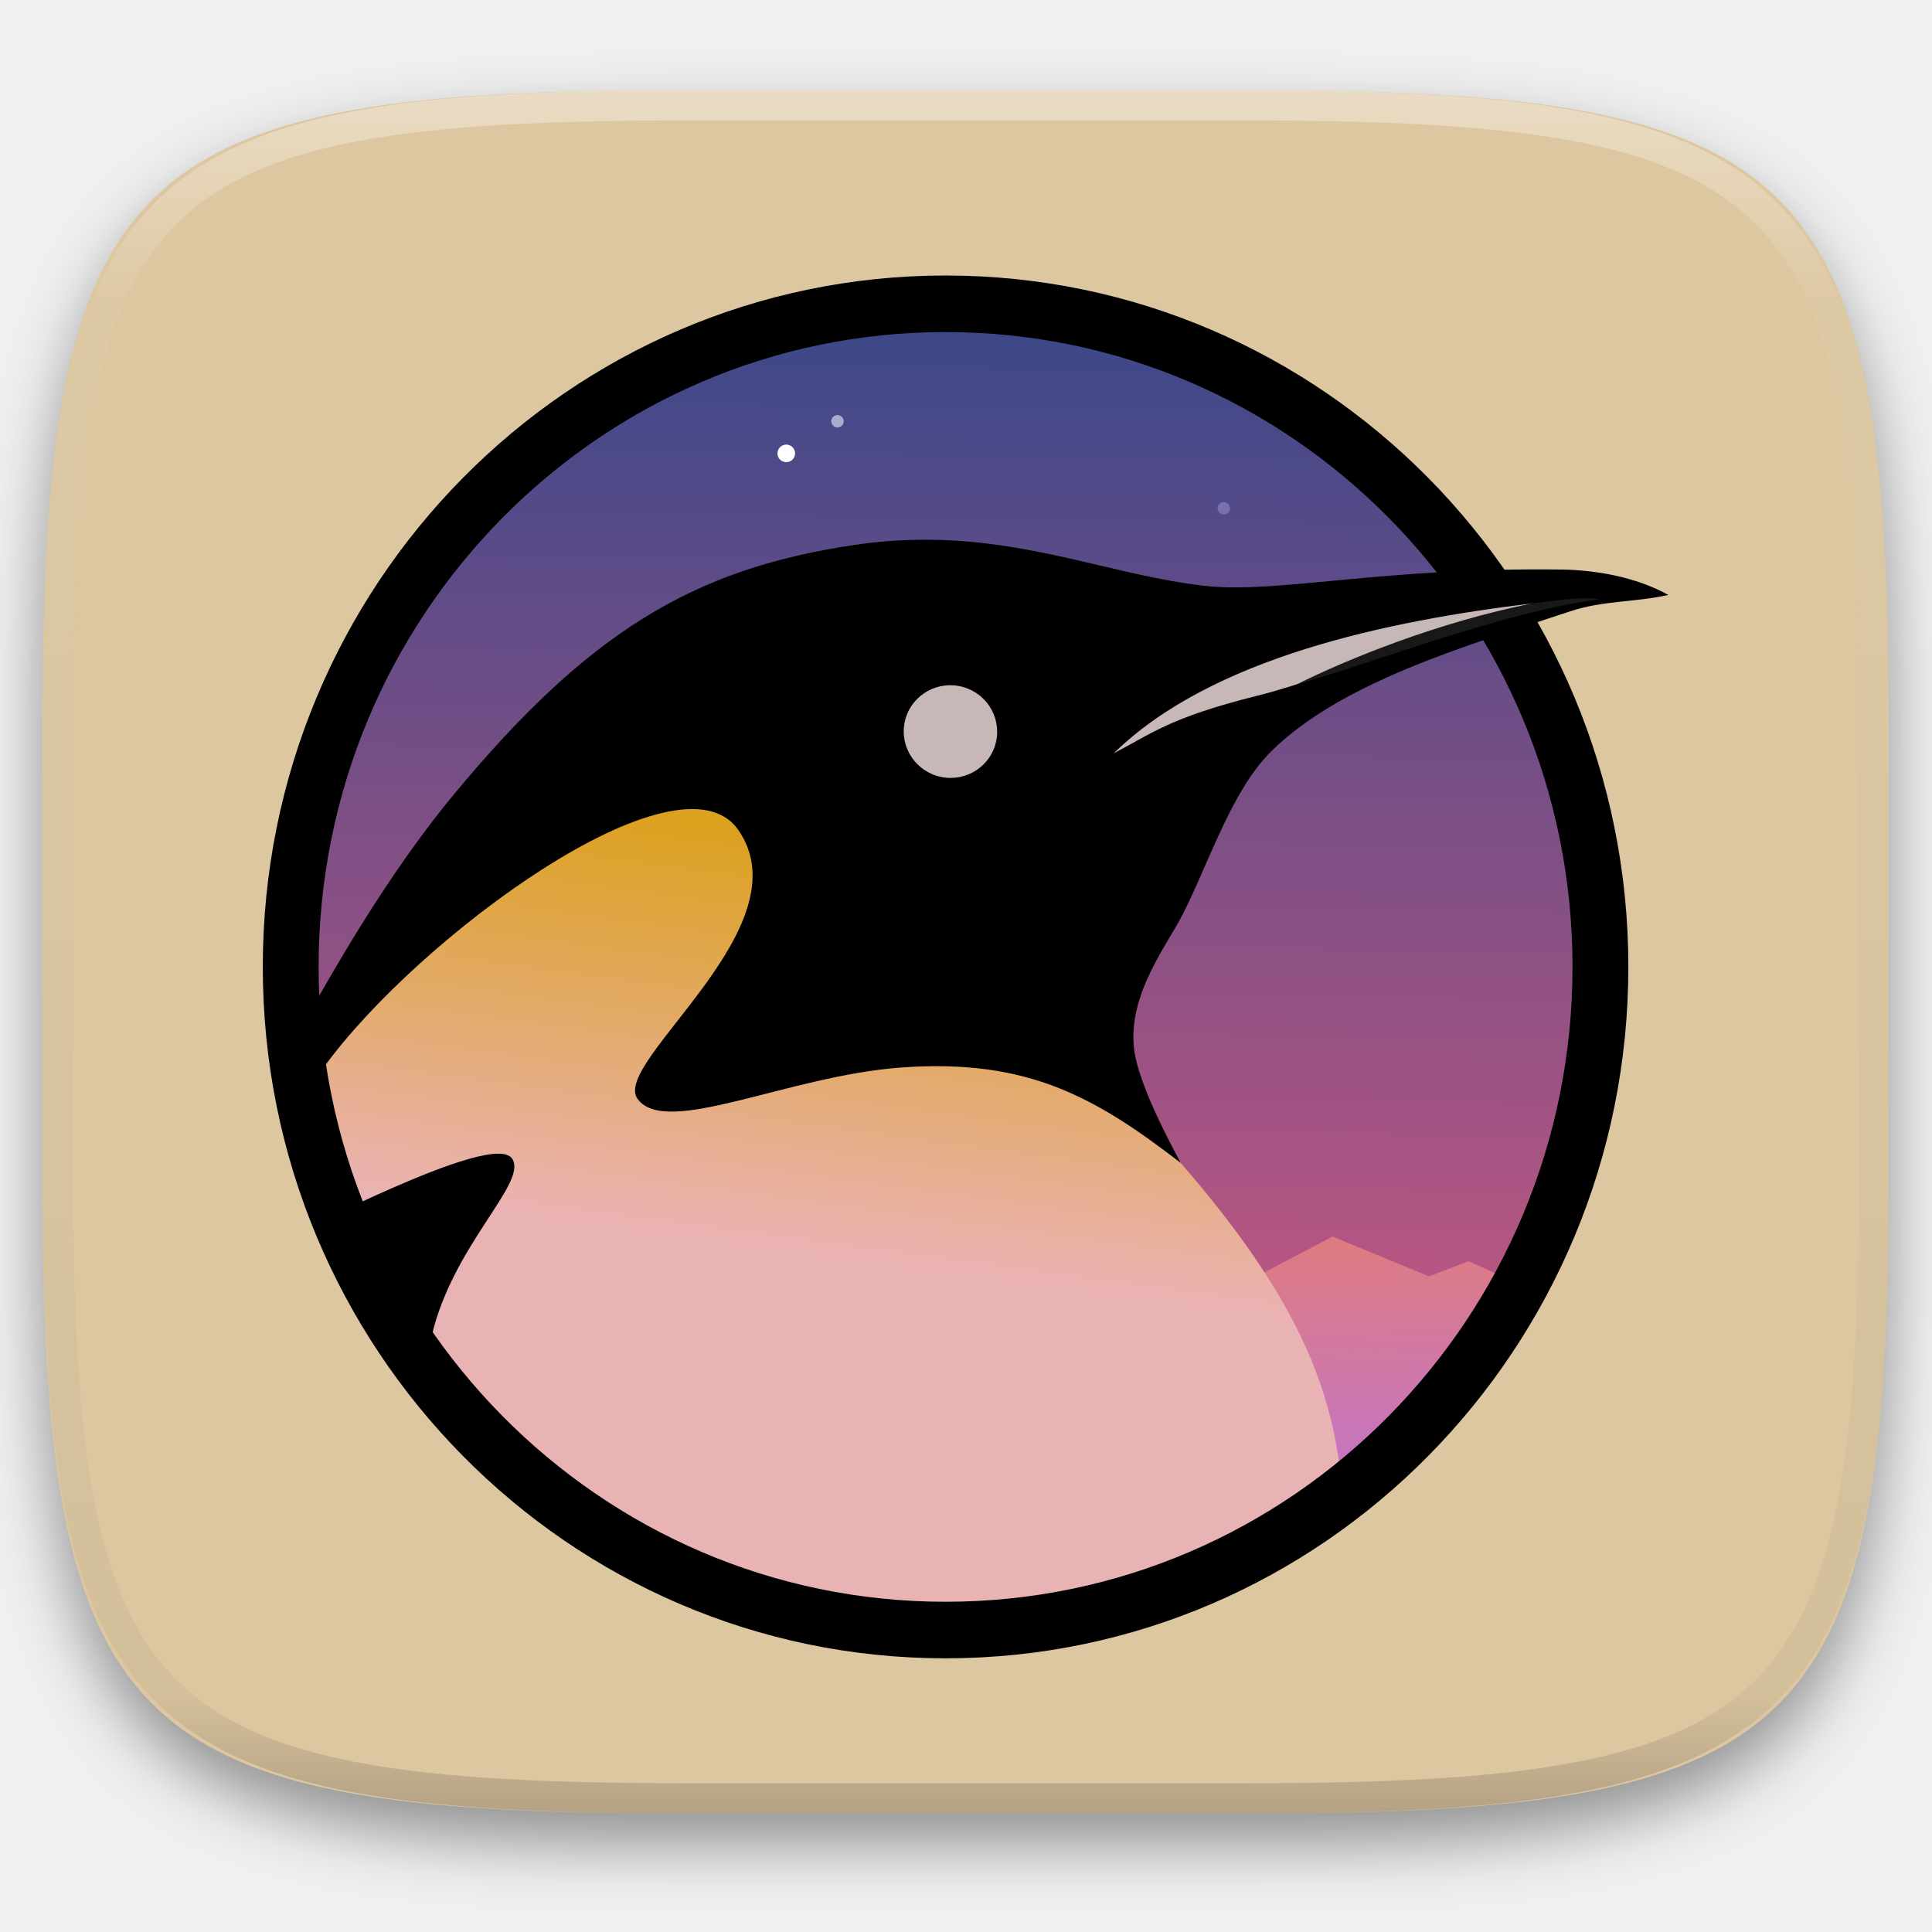
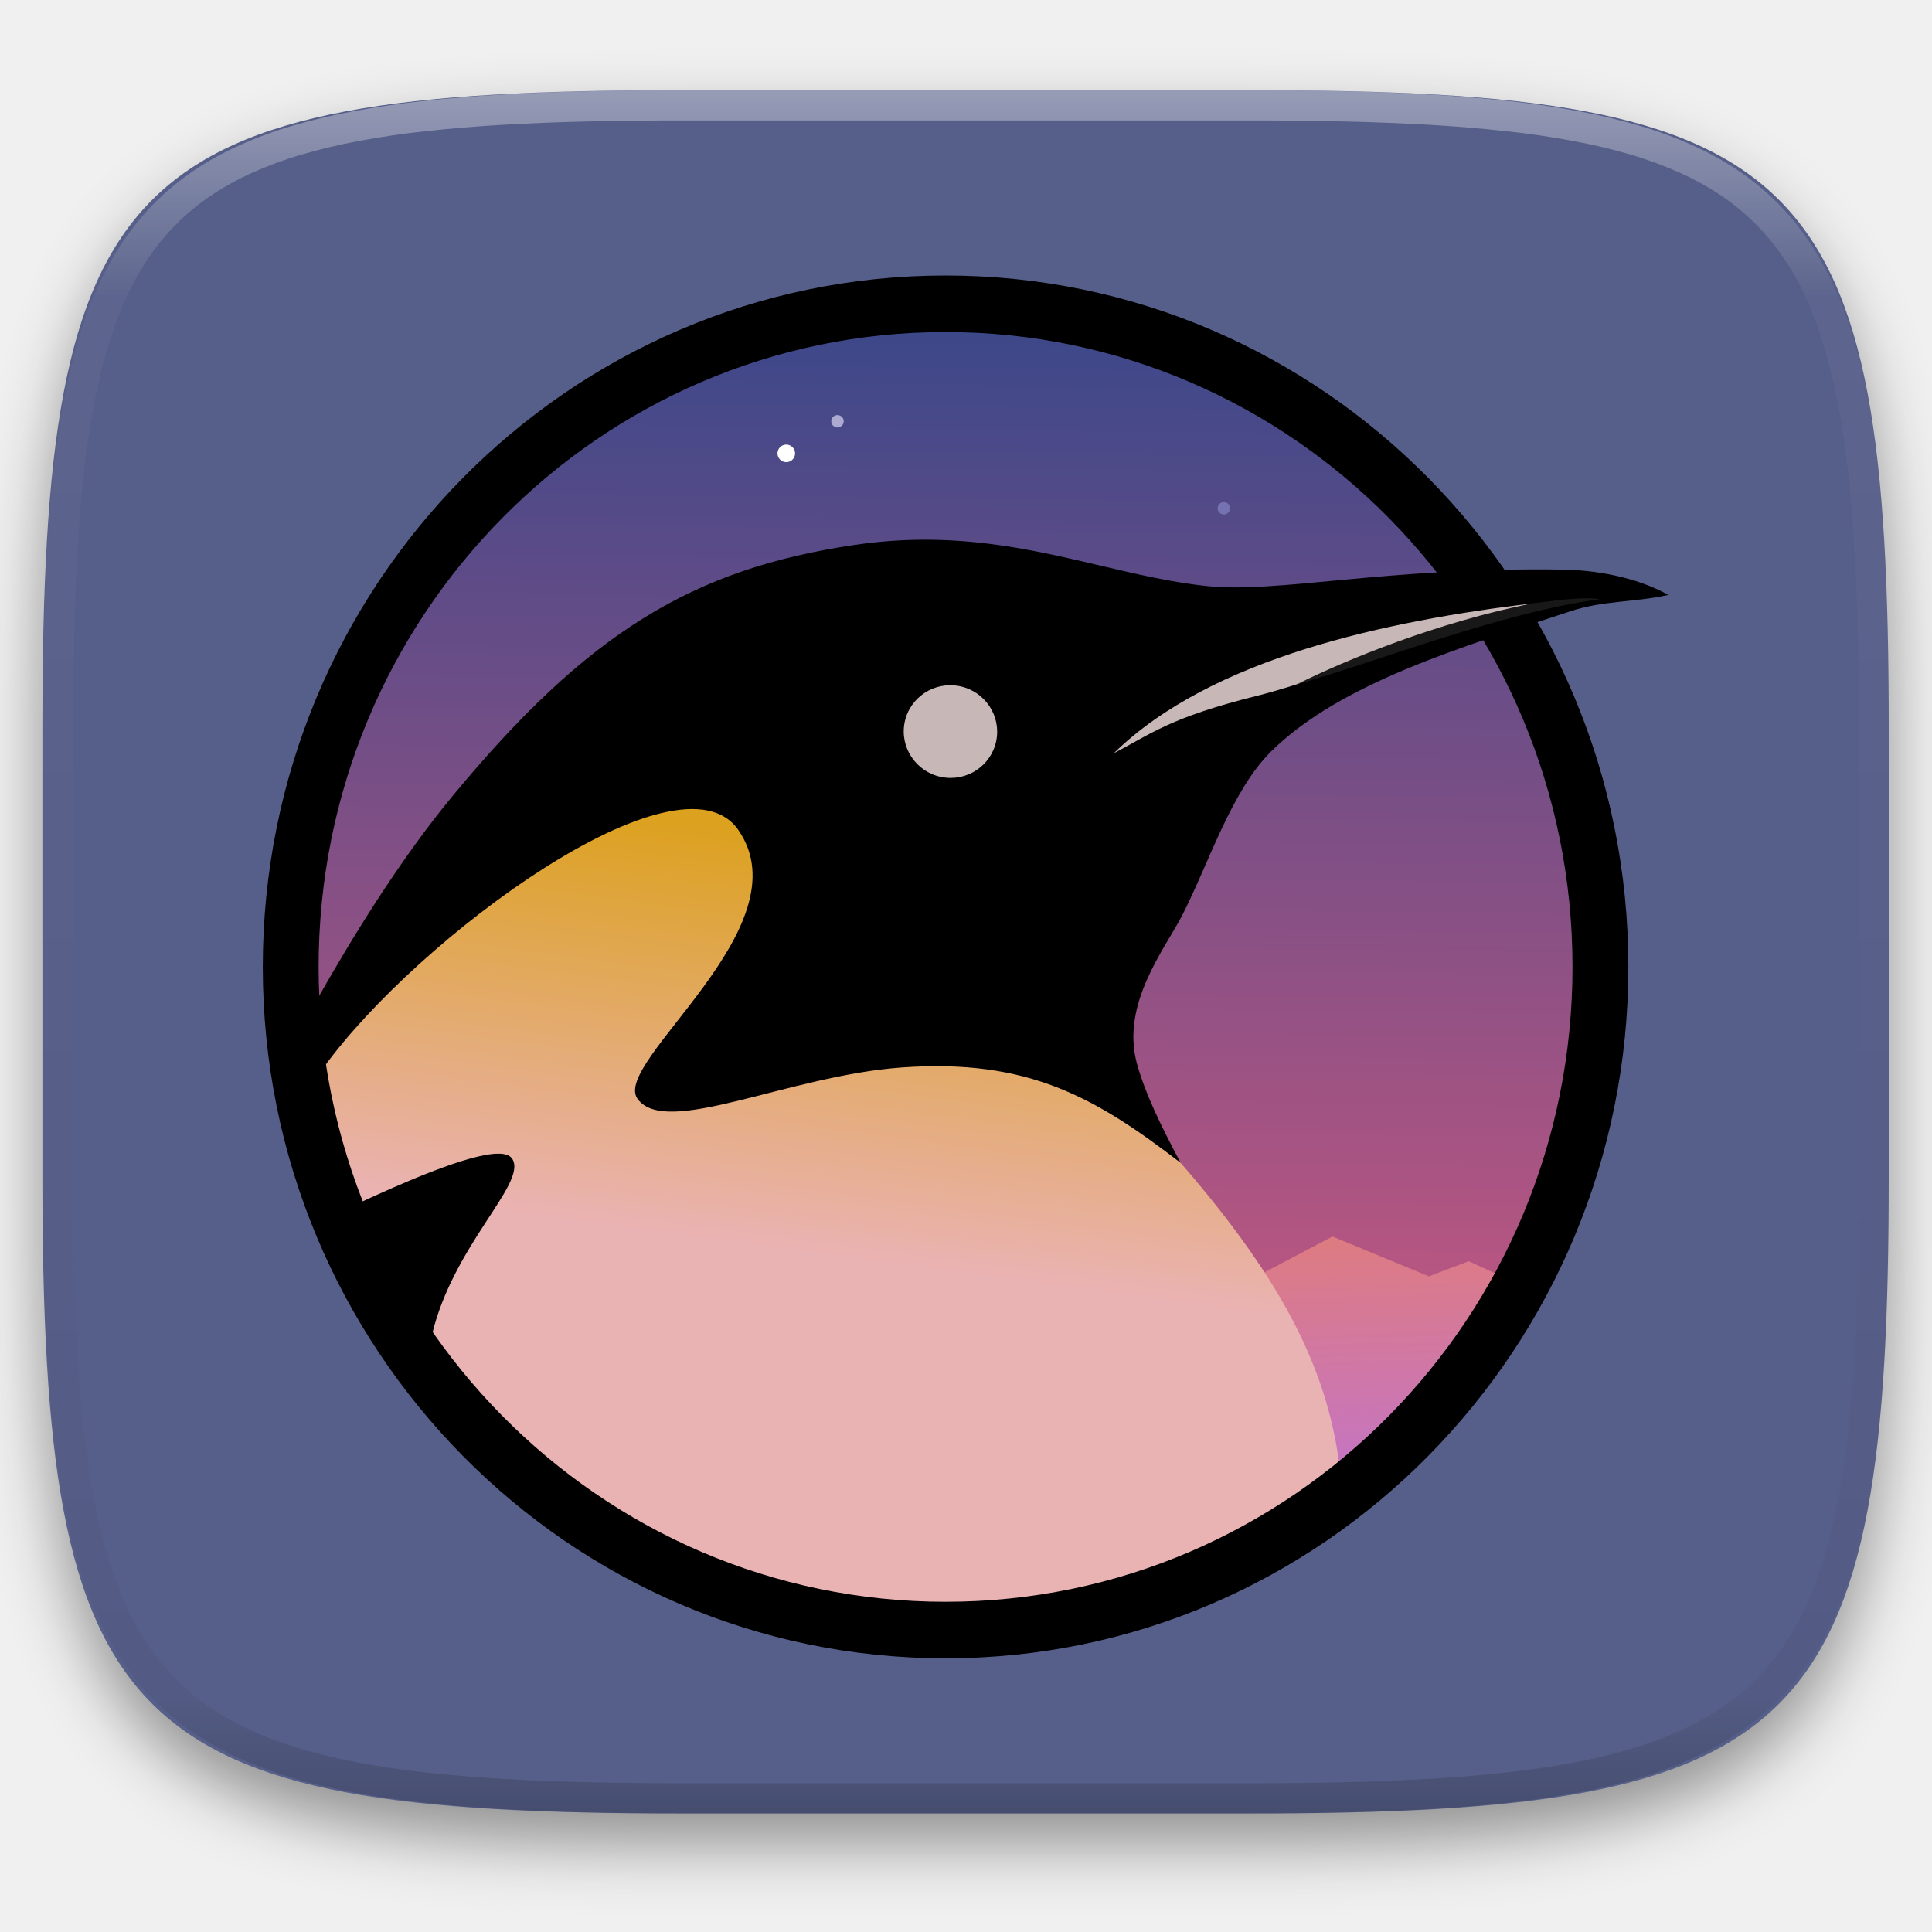
<svg xmlns="http://www.w3.org/2000/svg" xmlns:xlink="http://www.w3.org/1999/xlink" style="isolation:isolate" width="256" height="256" viewBox="0 0 256 256" version="1.1" id="svg44">
  <defs id="defs13">
    <filter id="rxmzpKZhS1Rg1bUBpXZWxPjgMjI9gn7l" width="1.084" height="1.108" x="-0.042" y="-0.045" color-interpolation-filters="sRGB" filterUnits="objectBoundingBox">
      <feGaussianBlur in="SourceGraphic" stdDeviation="4.294" id="feGaussianBlur2" />
      <feOffset dx="0" dy="4" result="pf_100_offsetBlur" id="feOffset4" />
      <feFlood flood-opacity=".4" id="feFlood6" />
      <feComposite in2="pf_100_offsetBlur" operator="in" result="pf_100_dropShadow" id="feComposite8" />
      <feBlend in="SourceGraphic" in2="pf_100_dropShadow" mode="normal" id="feBlend10" />
    </filter>
    <linearGradient xlink:href="#linearGradient4166" id="linearGradient4172" x1="1037.012" y1="589.114" x2="1043.105" y2="108.176" gradientUnits="userSpaceOnUse" gradientTransform="matrix(0.3235485,0,0,0.3235485,-174.6547,-11.20505)" />
    <linearGradient id="linearGradient4166">
      <stop style="stop-color:#c35781;stop-opacity:1" offset="0" id="stop4168" />
      <stop style="stop-color:#25458b;stop-opacity:1" offset="1" id="stop4170" />
    </linearGradient>
    <linearGradient xlink:href="#linearGradient4205" id="linearGradient4211" x1="1090.602" y1="651.764" x2="1082.986" y2="414.908" gradientUnits="userSpaceOnUse" gradientTransform="matrix(0.3235485,0,0,0.3235485,-174.6547,-11.20505)" />
    <linearGradient id="linearGradient4205">
      <stop style="stop-color:#bf73d3;stop-opacity:1" offset="0" id="stop4207" />
      <stop style="stop-color:#ff8428;stop-opacity:1" offset="1" id="stop4209" />
    </linearGradient>
    <linearGradient xlink:href="#linearGradient4160" id="linearGradient4167" x1="843.579" y1="376.568" x2="821.905" y2="536.675" gradientUnits="userSpaceOnUse" gradientTransform="matrix(0.3235485,0,0,0.3235485,-174.6547,-11.20505)" />
    <linearGradient id="linearGradient4160">
      <stop style="stop-color:#dca11f;stop-opacity:1" offset="0" id="stop4162" />
      <stop style="stop-color:#eab3b3;stop-opacity:1" offset="1" id="stop4164" />
    </linearGradient>
-   </defs>
-   <g filter="url(#rxmzpKZhS1Rg1bUBpXZWxPjgMjI9gn7l)" id="g22" style="fill:#ddc7a1;fill-opacity:1">
    <linearGradient id="_lgradient_133" x1=".567" x2=".567" y1="1.071" y2="-.742" gradientTransform="matrix(244.648,0,0,228.338,5.619,11.952)" gradientUnits="userSpaceOnUse">
      <stop offset="0%" style="stop-color:#333333" id="stop15" />
      <stop offset="100%" style="stop-color:#4d4d4d" id="stop17" />
    </linearGradient>
-     <path fill="url(#_lgradient_133)" d="M 165.628 11.952 C 239.684 11.952 250.267 22.509 250.267 96.495 L 250.267 155.746 C 250.267 229.733 239.684 240.29 165.628 240.29 L 90.259 240.29 C 16.203 240.29 5.619 229.733 5.619 155.746 L 5.619 96.495 C 5.619 22.509 16.203 11.952 90.259 11.952 L 165.628 11.952 Z" id="path20" style="fill:#ddc7a1;fill-opacity:1" />
-   </g>
+   </defs>
+   <path fill="url(#_lgradient_133)" d="m 165.628,11.952 c 74.056,0 84.639,10.557 84.639,84.543 v 59.251 c 0,73.987 -10.583,84.544 -84.639,84.544 H 90.259 c -74.056,0 -84.64,-10.557 -84.64,-84.544 V 96.495 c 0,-73.986 10.584,-84.543 84.64,-84.543 z" id="path20" style="fill:#565f89;fill-opacity:1;filter:url(#rxmzpKZhS1Rg1bUBpXZWxPjgMjI9gn7l)" />
  <linearGradient id="_lgradient_134" x1=".516" x2=".52" y1="1.651" y2="-.013" gradientTransform="matrix(145,0,0,145,55.5,55.5)" gradientUnits="userSpaceOnUse">
    <stop offset="0%" style="stop-color:#0575e6" id="stop24" />
    <stop offset="100%" style="stop-color:#00f260" id="stop26" />
  </linearGradient>
  <g opacity=".4" id="g42">
    <linearGradient id="_lgradient_135" x1=".517" x2=".517" y1="0" y2="1" gradientTransform="matrix(244.65,0,0,228.34,5.68,11.95)" gradientUnits="userSpaceOnUse">
      <stop offset="0%" style="stop-color:#ffffff" id="stop31" />
      <stop offset="12.5%" stop-opacity=".098" style="stop-color:#ffffff" id="stop33" />
      <stop offset="92.5%" stop-opacity=".098" style="stop-color:#000000" id="stop35" />
      <stop offset="100%" stop-opacity=".498" style="stop-color:#000000" id="stop37" />
    </linearGradient>
    <path fill="url(#_lgradient_135)" fill-rule="evenodd" d="M 165.068 11.951 C 169.396 11.941 173.724 11.991 178.052 12.089 C 181.927 12.167 185.803 12.315 189.678 12.541 C 193.131 12.737 196.583 13.022 200.026 13.395 C 203.085 13.73 206.144 14.181 209.174 14.741 C 211.889 15.243 214.574 15.881 217.22 16.657 C 219.62 17.355 221.971 18.219 224.243 19.241 C 226.358 20.184 228.384 21.304 230.302 22.591 C 232.142 23.829 233.863 25.244 235.437 26.806 C 237.001 28.378 238.417 30.088 239.656 31.925 C 240.945 33.841 242.066 35.865 243.02 37.967 C 244.043 40.247 244.909 42.585 245.617 44.972 C 246.394 47.615 247.034 50.297 247.535 53.009 C 248.096 56.035 248.548 59.081 248.883 62.136 C 249.257 65.575 249.542 69.014 249.739 72.462 C 249.965 76.323 250.112 80.194 250.201 84.055 C 250.289 88.378 250.339 92.701 250.329 97.014 L 250.329 155.226 C 250.339 159.549 250.289 163.862 250.201 168.185 C 250.112 172.056 249.965 175.917 249.739 179.778 C 249.542 183.226 249.257 186.675 248.883 190.104 C 248.548 193.159 248.096 196.215 247.535 199.241 C 247.034 201.943 246.394 204.625 245.617 207.268 C 244.909 209.655 244.043 212.003 243.02 214.273 C 242.066 216.385 240.945 218.399 239.656 220.315 C 238.417 222.152 237.001 223.872 235.437 225.434 C 233.863 226.996 232.142 228.411 230.302 229.649 C 228.384 230.936 226.358 232.056 224.243 232.999 C 221.971 234.021 219.62 234.885 217.22 235.593 C 214.574 236.369 211.889 237.007 209.174 237.499 C 206.144 238.068 203.085 238.51 200.026 238.845 C 196.583 239.218 193.131 239.503 189.678 239.699 C 185.803 239.925 181.927 240.073 178.052 240.161 C 173.724 240.249 169.396 240.299 165.068 240.289 L 90.942 240.289 C 86.614 240.299 82.286 240.249 77.958 240.161 C 74.083 240.073 70.207 239.925 66.332 239.699 C 62.879 239.503 59.427 239.218 55.984 238.845 C 52.925 238.51 49.866 238.068 46.836 237.499 C 44.121 237.007 41.436 236.369 38.79 235.593 C 36.39 234.885 34.039 234.021 31.767 232.999 C 29.652 232.056 27.626 230.936 25.708 229.649 C 23.868 228.411 22.147 226.996 20.573 225.434 C 19.009 223.872 17.593 222.152 16.354 220.315 C 15.065 218.399 13.944 216.385 12.99 214.273 C 11.967 212.003 11.101 209.655 10.393 207.268 C 9.616 204.625 8.976 201.943 8.475 199.241 C 7.914 196.215 7.462 193.159 7.127 190.104 C 6.753 186.675 6.468 183.226 6.271 179.778 C 6.045 175.917 5.898 172.056 5.809 168.185 C 5.721 163.862 5.671 159.549 5.681 155.226 L 5.681 97.014 C 5.671 92.701 5.721 88.378 5.809 84.055 C 5.898 80.194 6.045 76.323 6.271 72.462 C 6.468 69.014 6.753 65.575 7.127 62.136 C 7.462 59.081 7.914 56.035 8.475 53.009 C 8.976 50.297 9.616 47.615 10.393 44.972 C 11.101 42.585 11.967 40.247 12.99 37.967 C 13.944 35.865 15.065 33.841 16.354 31.925 C 17.593 30.088 19.009 28.378 20.573 26.806 C 22.147 25.244 23.868 23.829 25.708 22.591 C 27.626 21.304 29.652 20.184 31.767 19.241 C 34.039 18.219 36.39 17.355 38.79 16.657 C 41.436 15.881 44.121 15.243 46.836 14.741 C 49.866 14.181 52.925 13.73 55.984 13.395 C 59.427 13.022 62.879 12.737 66.332 12.541 C 70.207 12.315 74.083 12.167 77.958 12.089 C 82.286 11.991 86.614 11.941 90.942 11.951 L 165.068 11.951 Z M 165.078 15.96 C 169.376 15.95 173.675 15.999 177.973 16.087 C 181.8 16.176 185.626 16.323 189.452 16.539 C 192.836 16.736 196.219 17.011 199.583 17.384 C 202.554 17.699 205.515 18.131 208.446 18.681 C 211.023 19.153 213.58 19.762 216.099 20.499 C 218.322 21.147 220.495 21.953 222.6 22.896 C 224.509 23.751 226.338 24.763 228.069 25.922 C 229.692 27.013 231.207 28.26 232.594 29.646 C 233.981 31.031 235.23 32.544 236.332 34.165 C 237.492 35.894 238.506 37.712 239.361 39.608 C 240.306 41.72 241.112 43.892 241.761 46.102 C 242.509 48.617 243.109 51.162 243.591 53.736 C 244.132 56.664 244.565 59.611 244.889 62.578 C 245.263 65.938 245.539 69.308 245.735 72.688 C 245.952 76.51 246.109 80.322 246.188 84.144 C 246.276 88.437 246.325 92.721 246.325 97.014 C 246.325 97.014 246.325 97.014 246.325 97.014 L 246.325 155.226 C 246.325 155.226 246.325 155.226 246.325 155.226 C 246.325 159.519 246.276 163.803 246.188 168.096 C 246.109 171.918 245.952 175.74 245.735 179.552 C 245.539 182.932 245.263 186.302 244.889 189.672 C 244.565 192.629 244.132 195.576 243.591 198.504 C 243.109 201.078 242.509 203.623 241.761 206.138 C 241.112 208.358 240.306 210.52 239.361 212.632 C 238.506 214.528 237.492 216.356 236.332 218.075 C 235.23 219.706 233.981 221.219 232.594 222.604 C 231.207 223.98 229.692 225.227 228.069 226.318 C 226.338 227.477 224.509 228.489 222.6 229.344 C 220.495 230.297 218.322 231.093 216.099 231.741 C 213.58 232.478 211.023 233.087 208.446 233.559 C 205.515 234.109 202.554 234.541 199.583 234.865 C 196.219 235.229 192.836 235.514 189.452 235.701 C 185.626 235.917 181.8 236.074 177.973 236.153 C 173.675 236.251 169.376 236.29 165.078 236.29 C 165.078 236.29 165.078 236.29 165.068 236.29 L 90.942 236.29 C 90.932 236.29 90.932 236.29 90.932 236.29 C 86.634 236.29 82.335 236.251 78.037 236.153 C 74.21 236.074 70.384 235.917 66.558 235.701 C 63.174 235.514 59.791 235.229 56.427 234.865 C 53.456 234.541 50.495 234.109 47.564 233.559 C 44.987 233.087 42.43 232.478 39.911 231.741 C 37.688 231.093 35.515 230.297 33.41 229.344 C 31.501 228.489 29.672 227.477 27.941 226.318 C 26.318 225.227 24.803 223.98 23.416 222.604 C 22.029 221.219 20.78 219.706 19.678 218.075 C 18.518 216.356 17.504 214.528 16.649 212.632 C 15.704 210.52 14.898 208.358 14.249 206.138 C 13.501 203.623 12.901 201.078 12.419 198.504 C 11.878 195.576 11.445 192.629 11.121 189.672 C 10.747 186.302 10.472 182.932 10.275 179.552 C 10.058 175.74 9.901 171.918 9.822 168.096 C 9.734 163.803 9.685 159.519 9.685 155.226 C 9.685 155.226 9.685 155.226 9.685 155.226 L 9.685 97.014 C 9.685 97.014 9.685 97.014 9.685 97.014 C 9.685 92.721 9.734 88.437 9.822 84.144 C 9.901 80.322 10.058 76.51 10.275 72.688 C 10.472 69.308 10.747 65.938 11.121 62.578 C 11.445 59.611 11.878 56.664 12.419 53.736 C 12.901 51.162 13.501 48.617 14.249 46.102 C 14.898 43.892 15.704 41.72 16.649 39.608 C 17.504 37.712 18.518 35.894 19.678 34.165 C 20.78 32.544 22.029 31.031 23.416 29.646 C 24.803 28.26 26.318 27.013 27.941 25.922 C 29.672 24.763 31.501 23.751 33.41 22.896 C 35.515 21.953 37.688 21.147 39.911 20.499 C 42.43 19.762 44.987 19.153 47.564 18.681 C 50.495 18.131 53.456 17.699 56.427 17.384 C 59.791 17.011 63.174 16.736 66.558 16.539 C 70.384 16.323 74.21 16.176 78.037 16.087 C 82.335 15.999 86.634 15.95 90.932 15.96 C 90.932 15.96 90.932 15.96 90.942 15.96 L 165.068 15.96 C 165.078 15.96 165.078 15.96 165.078 15.96 Z" id="path40" />
  </g>
  <g id="g1599" transform="matrix(1.0349,0,0,1.0349,-4.465149,-4.471357)">
    <circle style="fill:url(#linearGradient4172);fill-opacity:1;stroke:none;stroke-width:0.324" id="path4164" cx="125.382" cy="128.121" r="85.65" />
    <path style="fill:url(#linearGradient4211);fill-opacity:1;fill-rule:evenodd;stroke:none;stroke-width:0.324px;stroke-linecap:butt;stroke-linejoin:miter;stroke-opacity:1" d="m 174.925,162.644 12.342,5.093 5.103,-1.937 6.556,3.019 -4.74,8.025 -17.38,17.951 -13.932,-25.826 z" id="path4201" />
    <path style="fill:url(#linearGradient4167);fill-opacity:1;fill-rule:evenodd;stroke:none;stroke-width:0.203px;stroke-linecap:butt;stroke-linejoin:miter;stroke-opacity:1" d="m 95.22,104.123 c -13.414,-1.138 -38.495,17.392 -49.756,35.196 5.518,40.424 39.617,70.545 79.917,70.59 18.336,-0.006 36.125,-6.329 50.441,-17.93 -1.558,-11.955 -6.901,-23.309 -20.353,-38.78 -16.414,-19.177 -41.634,-45.97 -60.25,-49.076 z" id="path3342" />
    <path style="fill:#000000;fill-opacity:1;fill-rule:evenodd;stroke:none;stroke-width:0.324px;stroke-linecap:butt;stroke-linejoin:miter;stroke-opacity:1" d="M 125.382,39.596 A 87.421,88.525 0 0 0 37.961,128.121 87.421,88.525 0 0 0 125.382,216.646 87.421,88.525 0 0 0 212.803,128.121 87.421,88.525 0 0 0 125.382,39.596 Z m 0,7.24 A 80.271,81.285 0 0 1 205.653,128.121 80.271,81.285 0 0 1 125.382,209.406 80.271,81.285 0 0 1 45.11,128.121 80.271,81.285 0 0 1 125.382,46.836 Z" id="path3453" />
    <path style="fill:#000000;fill-rule:evenodd;stroke:none;stroke-width:0.324px;stroke-linecap:butt;stroke-linejoin:miter;stroke-opacity:1" d="m 122.085,73.427 c -2.632,0.029 -5.381,0.228 -8.271,0.652 -20.9,3.066 -34.29,11.322 -51.446,32.026 -6.97,8.412 -13.13,18.551 -17.537,26.334 0.153,2.874 0.456,5.737 0.907,8.578 12.039,-16.661 45.557,-41.294 53.103,-30.434 8.64,12.434 -16.249,29.716 -12.908,34.414 3.58,5.033 19.259,-2.954 33.81,-3.999 16.245,-1.167 24.876,3.86 35.727,12.201 -2.733,-5.157 -4.525,-8.923 -5.565,-12.621 -2.161,-7.686 3.607,-14.831 5.764,-19.038 3.427,-6.683 6.313,-15.994 11.408,-21.021 8.917,-8.797 24.484,-13.35 38.239,-17.914 4.304,-1.428 8.12,-1.126 12.61,-2.109 -4.167,-2.326 -9.367,-3.187 -13.615,-3.25 -22.644,-0.335 -36.444,3.096 -45.582,2.101 -11.59,-1.262 -22.427,-6.077 -36.642,-5.92 z" id="path3481" />
    <ellipse style="fill:#c8b7b7;fill-opacity:1;stroke:none;stroke-width:0.302" id="path3485" cx="142.861" cy="71.207" rx="5.984" ry="5.931" transform="rotate(11.37703)" />
    <path id="path4068" d="m 146.912,100.772 c 4.8,-2.49 7.12,-4.56 18.332,-7.361 10.884,-2.719 24.423,-9.292 35.316,-11.843 -18.636,2.246 -41.121,6.947 -53.648,19.204 z" style="fill:#c8b7b7;fill-opacity:1;fill-rule:evenodd;stroke:none;stroke-width:0.235px;stroke-linecap:butt;stroke-linejoin:miter;stroke-opacity:1" />
    <path style="fill:#000000;fill-rule:evenodd;stroke:#000000;stroke-width:0.324px;stroke-linecap:butt;stroke-linejoin:miter;stroke-opacity:1" d="m 68.208,152.195 c -3.844,-0.068 -13.067,4.096 -17.792,6.273 a 80.769,81.788 0 0 0 9.044,16.737 c 2.718,-11.47 12.122,-19.432 10.321,-22.399 -0.249,-0.41 -0.801,-0.597 -1.574,-0.61 z" id="path4152" />
    <path style="fill:#181818;fill-opacity:1;fill-rule:evenodd;stroke:none;stroke-width:0.324px;stroke-linecap:butt;stroke-linejoin:miter;stroke-opacity:1" d="m 170.343,91.949 c 9.745,-2.716 26.558,-9.347 38.817,-10.894 -2.257,-0.421 -6.343,0.272 -8.601,0.513 -12.107,2.397 -23.924,7.224 -30.217,10.381 z" id="path4179" />
    <circle style="fill:#ffffff;fill-opacity:1;stroke:none;stroke-width:0.324;stroke-opacity:1" id="path4181" cx="104.988" cy="62.37" r="1.126" />
    <circle r="0.796" cy="58.261" cx="111.544" id="circle4187" style="fill:#acaad1;fill-opacity:1;stroke:none;stroke-width:0.324;stroke-opacity:1" />
    <circle style="fill:#7572b2;fill-opacity:1;stroke:none;stroke-width:0.324;stroke-opacity:1" id="circle4213" cx="161.008" cy="69.401" r="0.796" />
  </g>
</svg>
